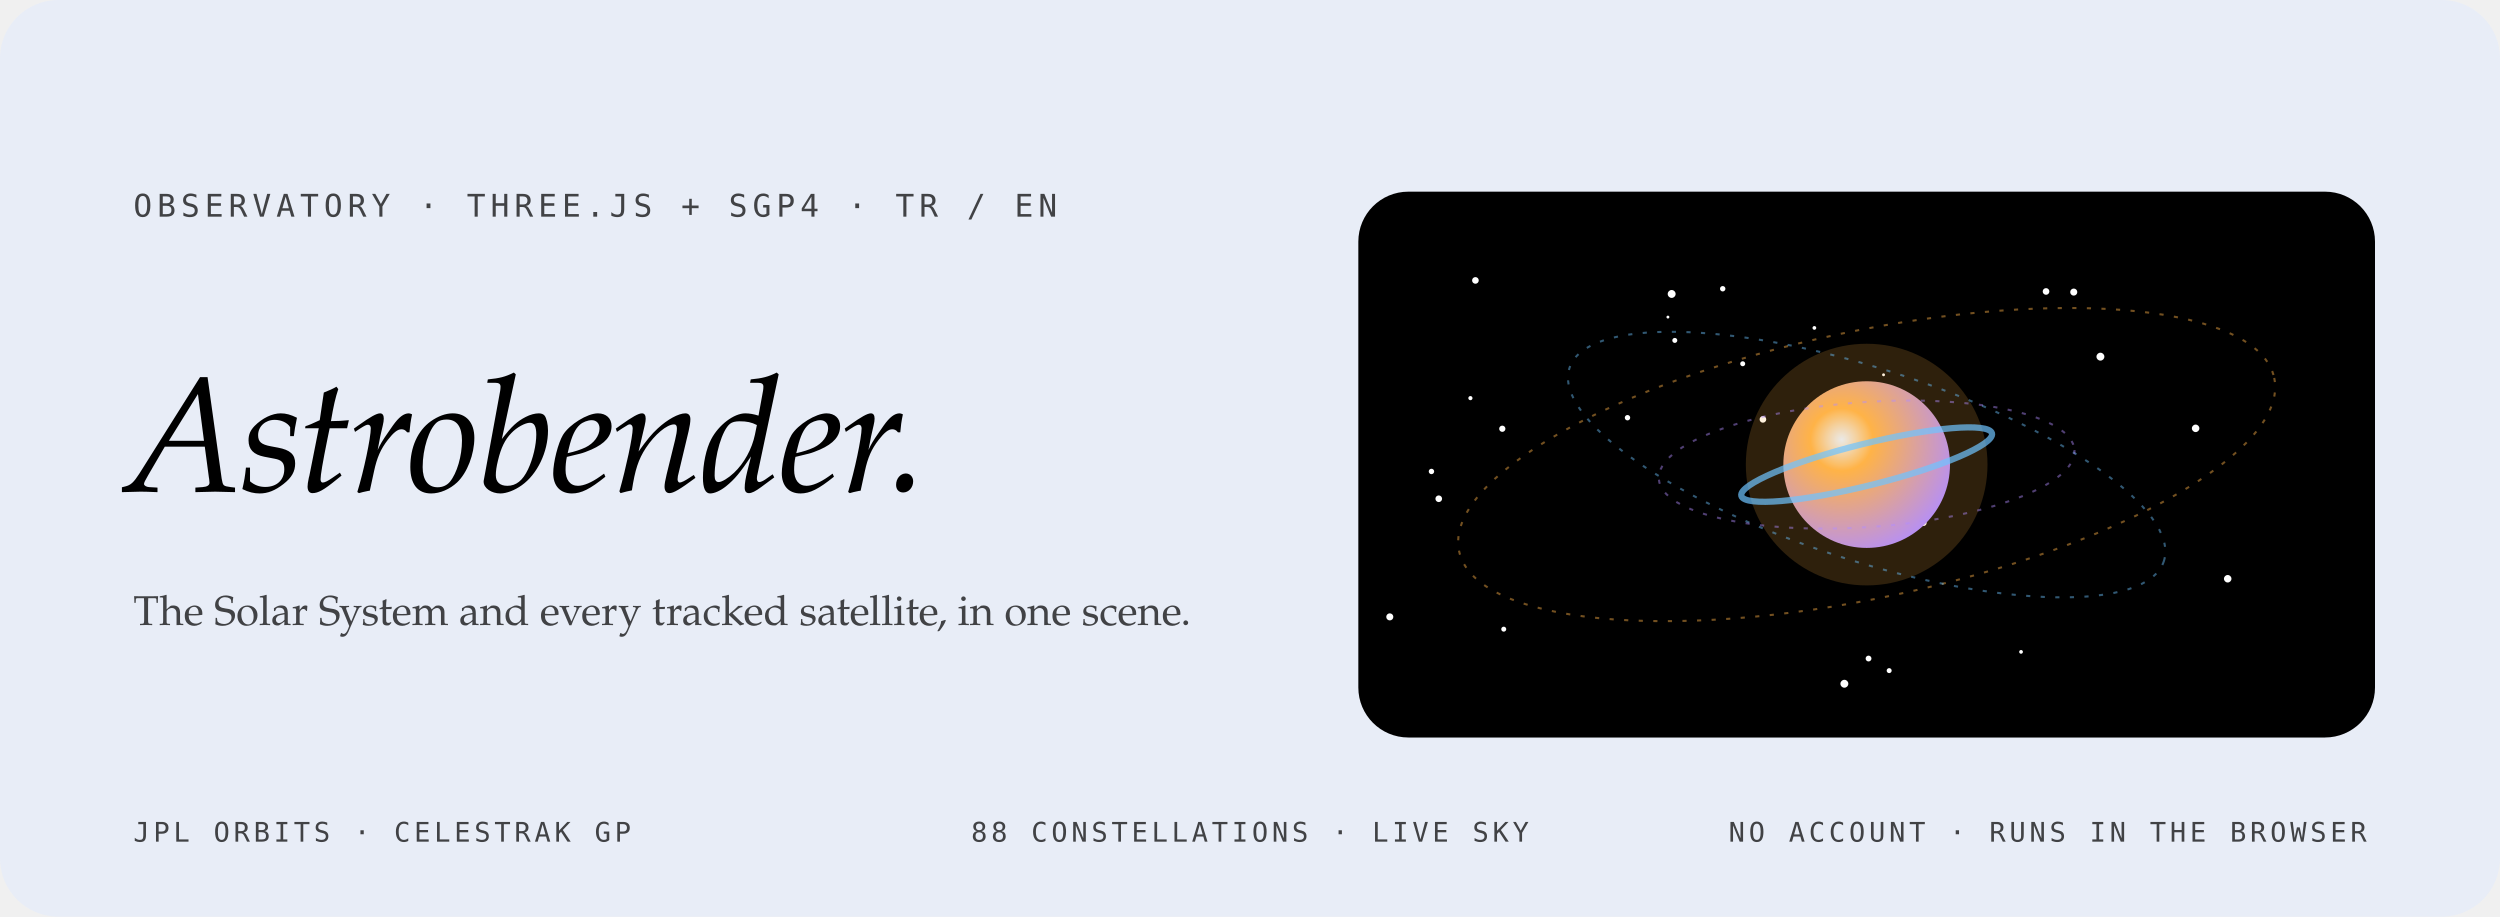
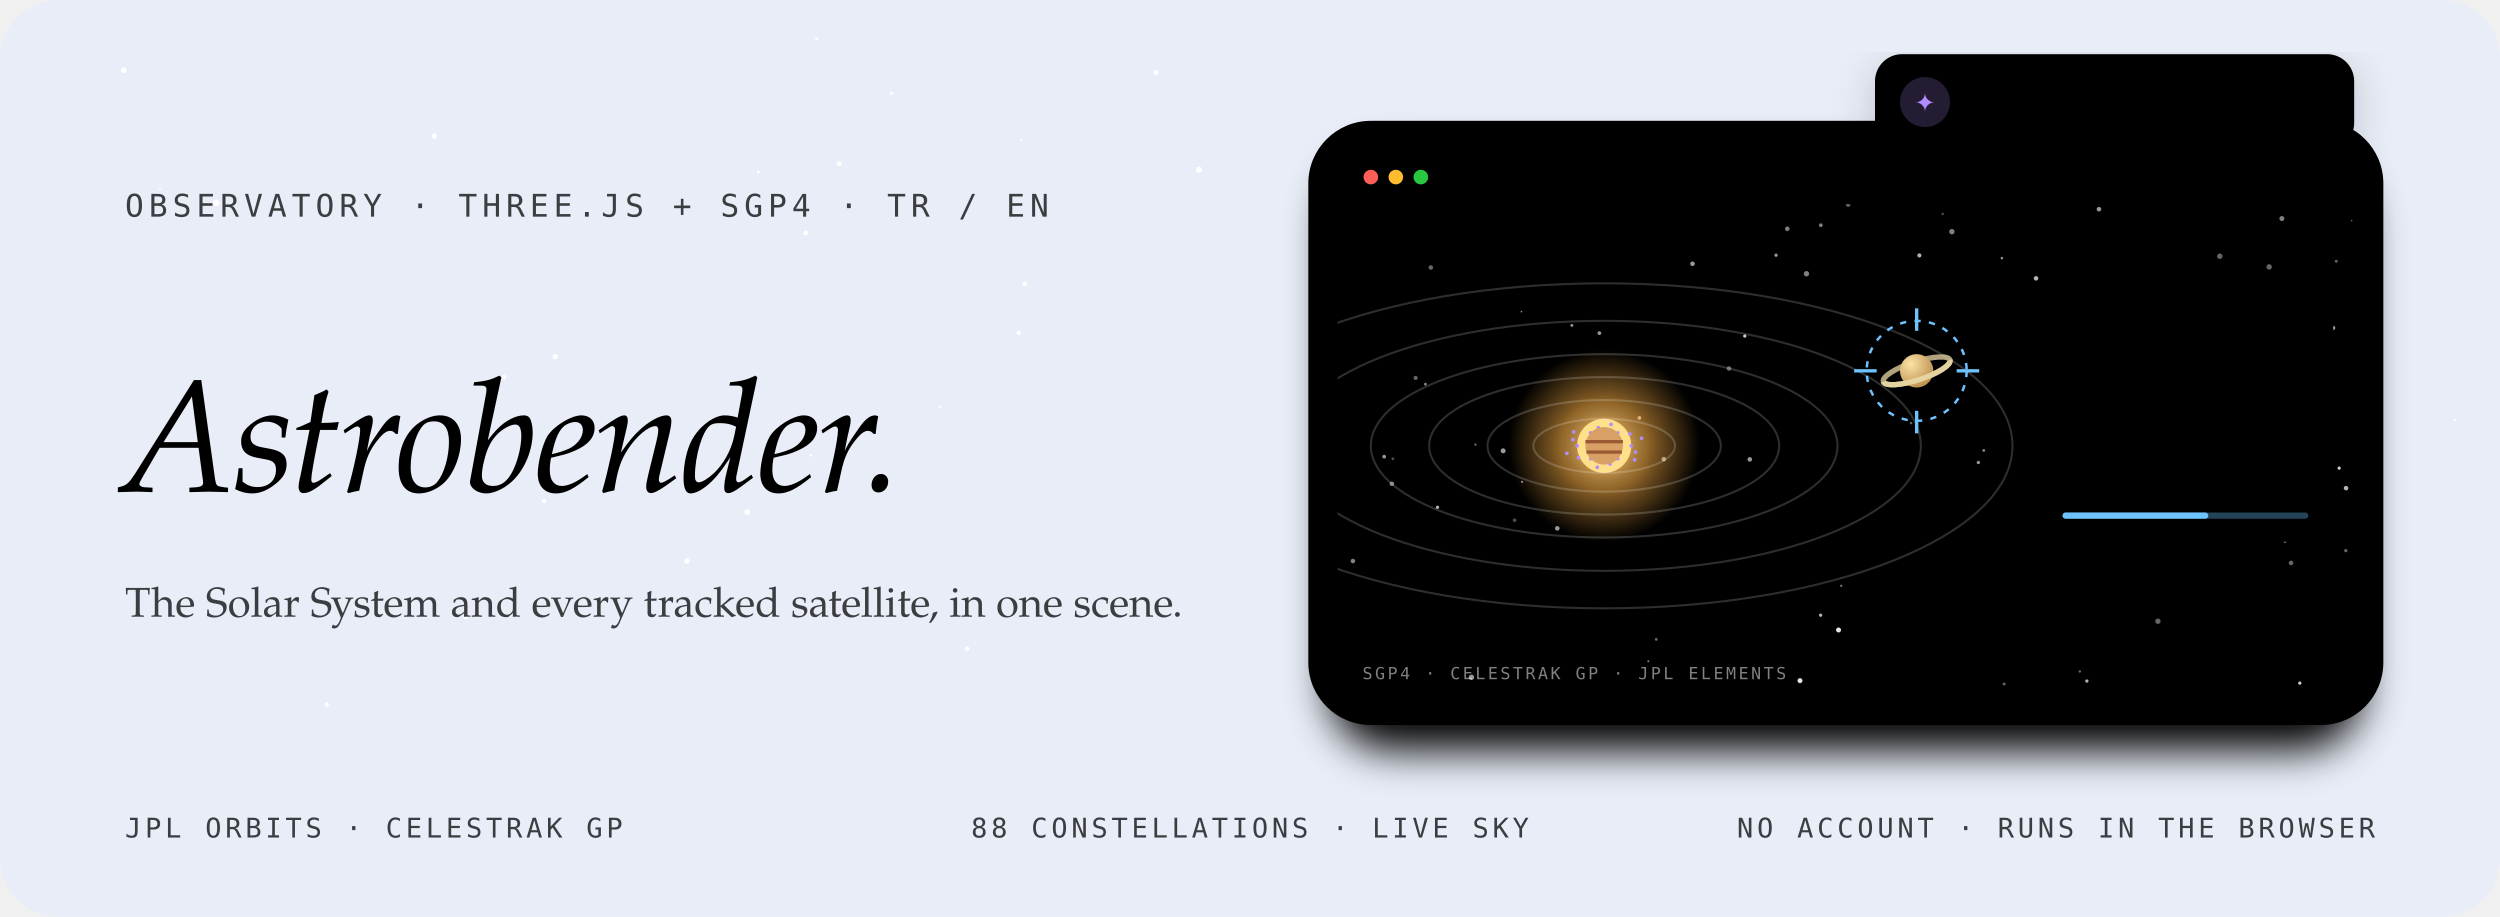
<svg xmlns="http://www.w3.org/2000/svg" viewBox="0 0 1200 440" width="1200" height="440" role="img" aria-label="Astrobender — an interactive 3D observatory for the Solar System and Earth orbit">
  <style>
.bg{animation:bg 12s linear infinite}
@keyframes bg{0%,8%{fill:#e8edf7}28%{fill:#3a3f8f}48%,80%{fill:#070b1d}90%,100%{fill:#e8edf7}}
.ink{animation:ink 12s linear infinite}
@keyframes ink{0%,8%{fill:#18203f}28%{fill:#f2f4ff}48%,80%{fill:#e7ebff}90%,100%{fill:#18203f}}
.rule{animation:rule 12s linear infinite}
@keyframes rule{0%,8%{stroke:#18203f33}28%{stroke:#f2f4ff33}48%,80%{stroke:#e7ebff33}90%,100%{stroke:#18203f33}}
- .panel{animation:panel 12s linear infinite}
- @keyframes panel{0%,8%{fill:#18203f12}28%{fill:#f2f4ff12}48%,80%{fill:#e7ebff12}90%,100%{fill:#18203f12}}
- .muted{opacity:.72}
+ .muted{opacity:.74}
.stars{animation:stars 12s linear infinite}
- @keyframes stars{0%,8%{opacity:0}28%{opacity:.25}48%,80%{opacity:.9}90%,100%{opacity:0}}
+ @keyframes stars{0%,8%{opacity:0}28%{opacity:.2}48%,80%{opacity:.85}90%,100%{opacity:0}}
@keyframes tw{0%,100%{opacity:1}50%{opacity:.25}}
- .lit{filter:drop-shadow(0 0 4px currentColor)}
- .pulse{animation:pulse 2.8s ease-in-out infinite;transform-box:fill-box;transform-origin:center}
- @keyframes pulse{0%,100%{transform:scale(1)}50%{transform:scale(1.18)}}
- @keyframes spin{0%{transform:scaleX(1)}50%{transform:scaleX(0)}100%{transform:scaleX(-1)}}
- @keyframes ping{0%{transform:scale(.6);opacity:1}100%{transform:scale(3.2);opacity:0}}
- @keyframes dash{to{stroke-dashoffset:-20}}
- @keyframes grow{0%{transform:scaleY(.08)}35%,80%{transform:scaleY(1)}100%{transform:scaleY(.08)}}
- @keyframes draw{0%{stroke-dashoffset:700}45%,80%{stroke-dashoffset:0}100%{stroke-dashoffset:-700}}
- @keyframes blink{50%{opacity:0}}
- @keyframes feed{0%{transform:translateY(150px);opacity:0}15%{opacity:1}85%{opacity:1}100%{transform:translateY(-30px);opacity:0}}
- @keyframes float{0%,100%{transform:translateY(0)}50%{transform:translateY(-10px)}}
- @keyframes slide{to{transform:translateX(100px)}}
- @keyframes eq{from{transform:scaleY(.15)}to{transform:scaleY(1)}}
- @keyframes drop{0%,6%{transform:scaleY(0);opacity:0}16%,88%{transform:scaleY(1);opacity:1}96%,100%{transform:scaleY(0);opacity:0}}
- @keyframes gauge{0%,10%{stroke-dashoffset:390}40%,85%{stroke-dashoffset:110}100%{stroke-dashoffset:390}}
- @keyframes lift{0%,100%{transform:translateY(0)}50%{transform:translateY(-6px)}}
- @keyframes sweep{0%{transform:skewX(-18deg) translateX(0)}60%,100%{transform:skewX(-18deg) translateX(788px)}}
- 
+ .bezel{animation:bezel 12s linear infinite}
+ @keyframes bezel{0%,8%{fill:#fffaf6}28%{fill:#5a2c45}48%,80%{fill:#20121b}90%,100%{fill:#fffaf6}}
+ .scr{animation:scr 12s linear infinite}
+ @keyframes scr{0%,8%{fill:#fff3ee}28%{fill:#3a1b2c}48%,80%{fill:#140a12}90%,100%{fill:#fff3ee}}
+ .rowbg{animation:rowbg 12s linear infinite}
+ @keyframes rowbg{0%,8%{fill:#2a142010}28%{fill:#fff0f512}48%,80%{fill:#ffffff0c}90%,100%{fill:#2a142010}}
+ .pill{animation:pill 12s linear infinite}
+ @keyframes pill{0%,8%{fill:#2a14200d}28%{fill:#fff0f51a}48%,80%{fill:#ffffff12}90%,100%{fill:#2a14200d}}
+ .toast{animation:toast 12s linear infinite}
+ @keyframes toast{0%,8%{fill:#ffffff}28%{fill:#4a2238}48%,80%{fill:#26121e}90%,100%{fill:#ffffff}}
+ .edge{animation:edge 12s linear infinite}
+ @keyframes edge{0%,8%{stroke:#2a142024}28%{stroke:#fff0f526}48%,80%{stroke:#ffffff1f}90%,100%{stroke:#2a142024}}
+ .shade{animation:shade 12s linear infinite}
+ @keyframes shade{0%,8%{fill-opacity:.10}28%{fill-opacity:.22}48%,80%{fill-opacity:.45}90%,100%{fill-opacity:.10}}
+ .lit{filter:drop-shadow(0 0 3px currentColor)}
+ .caret{animation:blink 1s steps(1) infinite}@keyframes blink{50%{opacity:0}}
+ .ping{animation:ping 1.6s ease-out infinite;transform-box:fill-box;transform-origin:center}@keyframes ping{0%{transform:scale(.5);opacity:.9}100%{transform:scale(2.6);opacity:0}}
+ .spin{animation:spin 8s linear infinite;transform-box:fill-box;transform-origin:center}@keyframes spin{to{transform:rotate(360deg)}}
+ .bob{animation:bob 4s ease-in-out infinite}@keyframes bob{0%,100%{transform:translateY(0)}50%{transform:translateY(-5px)}}
+ .space{animation:space 12s linear infinite}
+ @keyframes space{0%,8%{fill:#0d1233}28%{fill:#0b0f2c}48%,80%{fill:#05071a}90%,100%{fill:#0d1233}}
+ .glow{filter:drop-shadow(0 0 6px currentColor)}
+ .tw2{animation:tw 3s ease-in-out infinite}
+ .lock{animation:lock 12s cubic-bezier(.3,1.4,.5,1) infinite;transform-box:fill-box;transform-origin:center}
+ @keyframes lock{0%{opacity:0;transform:scale(2.2) rotate(45deg)}26.7%{opacity:0;transform:scale(2.2) rotate(45deg)}30.4%{opacity:1;transform:scale(1) rotate(0)}90%{opacity:1;transform:scale(1) rotate(0)}92.5%{opacity:0;transform:scale(1.2) rotate(0)}100%{opacity:0;transform:scale(2.2) rotate(45deg)}}
+ .q{animation:q 12s steps(6) infinite;transform-box:fill-box;transform-origin:left}
+ @keyframes q{0%{transform:scaleX(0)}5%{transform:scaleX(0)}15%{transform:scaleX(1)}95%{transform:scaleX(1)}98.3%{transform:scaleX(0)}100%{transform:scaleX(0)}}
+ .card{animation:card 12s cubic-bezier(.3,1.3,.5,1) infinite}
+ @keyframes card{0%{opacity:0;transform:translateY(10px)}31.7%{opacity:0;transform:translateY(10px)}34.6%{opacity:1;transform:none}90%{opacity:1;transform:none}92.9%{opacity:0;transform:translateY(10px)}100%{opacity:0;transform:translateY(10px)}}
+ .pass{animation:pass 12s cubic-bezier(.3,1.3,.5,1) infinite}
+ @keyframes pass{0%{opacity:0;transform:translateY(-14px)}61.7%{opacity:0;transform:translateY(-14px)}64.6%{opacity:1;transform:none}88.3%{opacity:1;transform:none}91.3%{opacity:0;transform:translateY(-14px)}100%{opacity:0;transform:translateY(-14px)}}
@media (prefers-reduced-motion:reduce){*{animation:none!important}}
</style>
  <rect class="bg" width="1200" height="440" rx="28" fill="#e8edf7" />
-   <g font-family="ui-monospace,SFMono-Regular,Menlo,Consolas,monospace" font-size="15" letter-spacing="2.4">
-     <text class="ink muted" x="64" y="104">OBSERVATORY · THREE.JS + SGP4 · TR / EN</text>
-   </g>
-   <text class="ink" x="60" y="236" font-family="'Iowan Old Style','Palatino Linotype',Palatino,Georgia,serif" font-style="italic" font-size="78" letter-spacing="-1">Astrobender.</text>
-   <text class="ink muted" x="64" y="300" font-family="'Iowan Old Style','Palatino Linotype',Palatino,Georgia,serif" font-size="20">The Solar System and every tracked satellite, in one scene.</text>
-   <line class="rule" x1="64" y1="372" x2="1136" y2="372" />
+   <g class="stars">
+     <circle cx="861.5" cy="138.4" r="1.1" fill="#fff" style="animation:tw 3.8s ease-in-out 1.8s infinite" />
+     <circle cx="208.4" cy="65.3" r="1.3" fill="#fff" style="animation:tw 3.7s ease-in-out 0.8s infinite" />
+     <circle cx="402.8" cy="78.5" r="1.2" fill="#fff" style="animation:tw 3.4s ease-in-out 1s infinite" />
+     <circle cx="76.8" cy="90.8" r="0.5" fill="#fff" style="animation:tw 2.5s ease-in-out 1.9s infinite" />
+     <circle cx="983.5" cy="138.6" r="1.2" fill="#fff" style="animation:tw 3.9s ease-in-out 1.3s infinite" />
+     <circle cx="489" cy="159.8" r="1.1" fill="#fff" style="animation:tw 3.1s ease-in-out 0s infinite" />
+     <circle cx="223.6" cy="295.9" r="1.3" fill="#fff" style="animation:tw 2s ease-in-out 1.7s infinite" />
+     <circle cx="59.4" cy="33.7" r="1.4" fill="#fff" style="animation:tw 3.8s ease-in-out 1.4s infinite" />
+     <circle cx="386.8" cy="111.8" r="1.2" fill="#fff" style="animation:tw 2s ease-in-out 0.6s infinite" />
+     <circle cx="1040.1" cy="54.8" r="1.2" fill="#fff" style="animation:tw 3.6s ease-in-out 0.8s infinite" />
+     <circle cx="642.4" cy="278.6" r="1.4" fill="#fff" style="animation:tw 1.9s ease-in-out 0.9s infinite" />
+     <circle cx="427.9" cy="44.7" r="0.8" fill="#fff" style="animation:tw 2.1s ease-in-out 0.2s infinite" />
+     <circle cx="1018.9" cy="219.6" r="0.9" fill="#fff" style="animation:tw 2.8s ease-in-out 1.5s infinite" />
+     <circle cx="1110.2" cy="104.5" r="0.5" fill="#fff" style="animation:tw 3.1s ease-in-out 1.8s infinite" />
+     <circle cx="1178.2" cy="201.7" r="0.6" fill="#fff" style="animation:tw 3.1s ease-in-out 1.7s infinite" />
+     <circle cx="1124.9" cy="38.1" r="0.7" fill="#fff" style="animation:tw 3.7s ease-in-out 2s infinite" />
+     <circle cx="816.3" cy="187.8" r="1.2" fill="#fff" style="animation:tw 3.5s ease-in-out 0.3s infinite" />
+     <circle cx="156.8" cy="338.2" r="1.1" fill="#fff" style="animation:tw 2.3s ease-in-out 0.9s infinite" />
+     <circle cx="491.9" cy="136.2" r="1.1" fill="#fff" style="animation:tw 3.6s ease-in-out 0.6s infinite" />
+     <circle cx="378.1" cy="235.9" r="0.7" fill="#fff" style="animation:tw 2.7s ease-in-out 1.9s infinite" />
+     <circle cx="364" cy="82.5" r="0.7" fill="#fff" style="animation:tw 2.6s ease-in-out 1.2s infinite" />
+     <circle cx="794.2" cy="88.4" r="0.9" fill="#fff" style="animation:tw 3.1s ease-in-out 0.7s infinite" />
+     <circle cx="329.8" cy="269.3" r="1.3" fill="#fff" style="animation:tw 1.8s ease-in-out 1.2s infinite" />
+     <circle cx="266.5" cy="171.2" r="1.3" fill="#fff" style="animation:tw 2.6s ease-in-out 0.9s infinite" />
+     <circle cx="1064.7" cy="211.3" r="1.5" fill="#fff" style="animation:tw 2.9s ease-in-out 1.3s infinite" />
+     <circle cx="490.1" cy="67.1" r="0.5" fill="#fff" style="animation:tw 3.9s ease-in-out 0.4s infinite" />
+     <circle cx="261.2" cy="240.5" r="1" fill="#fff" style="animation:tw 2.5s ease-in-out 1.6s infinite" />
+     <circle cx="575.5" cy="81.5" r="1.5" fill="#fff" style="animation:tw 3.1s ease-in-out 1.1s infinite" />
+     <circle cx="998.1" cy="237.5" r="1.2" fill="#fff" style="animation:tw 2.3s ease-in-out 1s infinite" />
+     <circle cx="451" cy="195.4" r="0.6" fill="#fff" style="animation:tw 2.6s ease-in-out 1s infinite" />
+     <circle cx="554.8" cy="34.8" r="1.2" fill="#fff" style="animation:tw 2.9s ease-in-out 0.1s infinite" />
+     <circle cx="241.9" cy="181" r="1.1" fill="#fff" style="animation:tw 4s ease-in-out 1.8s infinite" />
+     <circle cx="741" cy="316.5" r="1" fill="#fff" style="animation:tw 3.9s ease-in-out 0.5s infinite" />
+     <circle cx="103.8" cy="97.4" r="1.6" fill="#fff" style="animation:tw 2.5s ease-in-out 0.3s infinite" />
+     <circle cx="670.1" cy="333.7" r="1.6" fill="#fff" style="animation:tw 3.6s ease-in-out 0.2s infinite" />
+     <circle cx="464.2" cy="311.4" r="1.1" fill="#fff" style="animation:tw 3.4s ease-in-out 0.5s infinite" />
+     <circle cx="389.3" cy="218.6" r="0.6" fill="#fff" style="animation:tw 2.5s ease-in-out 0.1s infinite" />
+     <circle cx="392" cy="18.7" r="0.7" fill="#fff" style="animation:tw 3.3s ease-in-out 1.7s infinite" />
+     <circle cx="849.3" cy="306.9" r="0.7" fill="#fff" style="animation:tw 1.6s ease-in-out 0.3s infinite" />
+     <circle cx="358.7" cy="245.8" r="1.4" fill="#fff" style="animation:tw 3.1s ease-in-out 0.5s infinite" />
+   </g>
+   <text class="ink muted" x="60" y="104" font-family="ui-monospace,SFMono-Regular,Menlo,Consolas,monospace" font-size="15" letter-spacing="2.4">OBSERVATORY · THREE.JS + SGP4 · TR / EN</text>
+   <text class="ink" x="58" y="236" font-family="'Iowan Old Style','Palatino Linotype',Palatino,Georgia,serif" font-style="italic" font-size="76" letter-spacing="-1">Astrobender.</text>
+   <text class="ink muted" x="60" y="296" font-family="'Iowan Old Style','Palatino Linotype',Palatino,Georgia,serif" font-size="20">The Solar System and every tracked satellite, in one scene.</text>
+   <line class="rule" x1="60" y1="370" x2="1140" y2="370" />
  <g font-family="ui-monospace,SFMono-Regular,Menlo,Consolas,monospace" font-size="13" letter-spacing="1.8">
-     <text class="ink muted" x="64" y="404">JPL ORBITS · CELESTRAK GP</text>
-     <text class="ink muted" x="600" y="404" text-anchor="middle">88 CONSTELLATIONS · LIVE SKY</text>
-     <text class="ink muted" x="1136" y="404" text-anchor="end">NO ACCOUNT · RUNS IN THE BROWSER</text>
-   </g>
-   <rect class="panel rule" x="652" y="92" width="488" height="262" rx="24" />
-   <g class="stars">
-     <circle cx="1008.2" cy="171.2" r="1.9" fill="#fff" style="animation:tw 2s ease-in-out 1.8s infinite" />
-     <circle cx="906.8" cy="321.9" r="1.2" fill="#fff" style="animation:tw 4s ease-in-out 0.1s infinite" />
-     <circle cx="687.1" cy="226.3" r="1.3" fill="#fff" style="animation:tw 2.8s ease-in-out 1.7s infinite" />
-     <circle cx="800.6" cy="152.2" r="0.7" fill="#fff" style="animation:tw 1.8s ease-in-out 0.7s infinite" />
-     <circle cx="995.4" cy="140.2" r="1.7" fill="#fff" style="animation:tw 2.8s ease-in-out 0.1s infinite" />
-     <circle cx="904.1" cy="179.9" r="0.7" fill="#fff" style="animation:tw 4s ease-in-out 0.2s infinite" />
-     <circle cx="803.9" cy="163.4" r="1.2" fill="#fff" style="animation:tw 1.7s ease-in-out 1.1s infinite" />
-     <circle cx="836.5" cy="174.6" r="1.2" fill="#fff" style="animation:tw 2.8s ease-in-out 1.3s infinite" />
-     <circle cx="846.2" cy="201.3" r="1.6" fill="#fff" style="animation:tw 2.8s ease-in-out 2s infinite" />
-     <circle cx="970.1" cy="312.9" r="0.9" fill="#fff" style="animation:tw 2.8s ease-in-out 1.1s infinite" />
-     <circle cx="982.1" cy="139.9" r="1.6" fill="#fff" style="animation:tw 3.2s ease-in-out 1.7s infinite" />
-     <circle cx="826.9" cy="138.6" r="1.3" fill="#fff" style="animation:tw 3.1s ease-in-out 0.6s infinite" />
-     <circle cx="705.8" cy="191.1" r="1" fill="#fff" style="animation:tw 2.3s ease-in-out 0.3s infinite" />
-     <circle cx="896.9" cy="316.1" r="1.4" fill="#fff" style="animation:tw 3.8s ease-in-out 0.1s infinite" />
-     <circle cx="1053.9" cy="205.6" r="1.8" fill="#fff" style="animation:tw 1.9s ease-in-out 1.9s infinite" />
-     <circle cx="721.1" cy="205.8" r="1.5" fill="#fff" style="animation:tw 3.8s ease-in-out 1.4s infinite" />
-     <circle cx="802.4" cy="141.1" r="1.9" fill="#fff" style="animation:tw 1.7s ease-in-out 0s infinite" />
-     <circle cx="781.2" cy="200.5" r="1.3" fill="#fff" style="animation:tw 3.6s ease-in-out 1.2s infinite" />
-     <circle cx="708.2" cy="134.6" r="1.6" fill="#fff" style="animation:tw 2.1s ease-in-out 0s infinite" />
-     <circle cx="667.1" cy="296.1" r="1.7" fill="#fff" style="animation:tw 3.9s ease-in-out 0.5s infinite" />
-     <circle cx="690.6" cy="239.4" r="1.6" fill="#fff" style="animation:tw 2.4s ease-in-out 1.1s infinite" />
-     <circle cx="870.9" cy="157.4" r="0.9" fill="#fff" style="animation:tw 3.3s ease-in-out 0.5s infinite" />
-     <circle cx="923.3" cy="251" r="1.5" fill="#fff" style="animation:tw 3.7s ease-in-out 0.7s infinite" />
-     <circle cx="721.8" cy="302" r="1.2" fill="#fff" style="animation:tw 3.9s ease-in-out 1.9s infinite" />
-     <circle cx="885.3" cy="328.2" r="1.9" fill="#fff" style="animation:tw 2.9s ease-in-out 0.8s infinite" />
-     <circle cx="1069.3" cy="277.8" r="1.8" fill="#fff" style="animation:tw 2s ease-in-out 0.4s infinite" />
+     <text class="ink muted" x="60" y="402">JPL ORBITS · CELESTRAK GP</text>
+     <text class="ink muted" x="600" y="402" text-anchor="middle">88 CONSTELLATIONS · LIVE SKY</text>
+     <text class="ink muted" x="1140" y="402" text-anchor="end">NO ACCOUNT · RUNS IN THE BROWSER</text>
  </g>
  <defs>
-     <radialGradient id="pl" cx=".35" cy=".35" r=".75">
-       <stop offset="0" stop-color="#fff" stop-opacity=".9" />
-       <stop offset=".25" stop-color="#ffb347" />
-       <stop offset="1" stop-color="#b28dff" />
+     <filter id="soft" x="-10%" y="-10%" width="120%" height="140%">
+       <feGaussianBlur stdDeviation="10" />
+     </filter>
+     <clipPath id="win">
+       <rect x="642" y="98" width="488" height="236" rx="0" />
+     </clipPath>
+     <radialGradient id="sunG">
+       <stop offset="0" stop-color="#fff6d6" />
+       <stop offset=".45" stop-color="#ffb347" />
+       <stop offset="1" stop-color="#ffb347" stop-opacity="0" />
    </radialGradient>
  </defs>
-   <circle cx="896" cy="223" r="58" fill="#ffb347" fill-opacity=".18" class="pulse" />
-   <circle cx="896" cy="223" r="40" fill="url(#pl)" />
-   <ellipse cx="896" cy="223" rx="62" ry="10" fill="none" stroke="#6ec3ff" stroke-width="3" stroke-opacity=".7" transform="rotate(-14 896 223)" />
-   <g transform="rotate(-12 896 223)">
-     <ellipse cx="896" cy="223" rx="200" ry="64" fill="none" stroke="#ffb347" stroke-opacity=".45" stroke-dasharray="2 5" />
-     <circle r="6" fill="#ffb347" class="lit" style="color:#ffb347">
-       <animateMotion dur="9s" repeatCount="indefinite" path="M 1096 223 A 200 64 0 1 1 696 223 A 200 64 0 1 1 1096 223" />
-     </circle>
-   </g>
-   <g transform="rotate(18 896 223)">
-     <ellipse cx="896" cy="223" rx="150" ry="46" fill="none" stroke="#6ec3ff" stroke-opacity=".45" stroke-dasharray="2 5" />
-     <circle r="5" fill="#6ec3ff" class="lit" style="color:#6ec3ff">
-       <animateMotion dur="6s" repeatCount="indefinite" path="M 1046 223 A 150 46 0 1 1 746 223 A 150 46 0 1 1 1046 223" />
-     </circle>
-   </g>
-   <g transform="rotate(-4 896 223)">
-     <ellipse cx="896" cy="223" rx="100" ry="30" fill="none" stroke="#b28dff" stroke-opacity=".45" stroke-dasharray="2 5" />
-     <circle r="4" fill="#b28dff" class="lit" style="color:#b28dff">
-       <animateMotion dur="4.5s" repeatCount="indefinite" path="M 996 223 A 100 30 0 1 1 796 223 A 100 30 0 1 1 996 223" />
-     </circle>
+   <rect x="638" y="76" width="496" height="284" rx="30" fill="#000" class="shade" filter="url(#soft)" />
+   <rect class="bezel" x="628" y="58" width="516" height="290" rx="30" />
+   <rect class="edge" x="628" y="58" width="516" height="290" rx="30" fill="none" />
+   <rect class="scr" x="642" y="72" width="488" height="262" rx="20" />
+   <rect class="space" x="642" y="98" width="488" height="236" />
+   <rect class="space" x="642" y="314" width="488" height="20" rx="20" />
+   <g clip-path="url(#win)">
+     <circle cx="1005" cy="164.6" r="1.3" fill="#fff" fill-opacity="0.4" style="animation:tw 4.8s ease-in-out 1s infinite" />
+     <circle cx="1088.7" cy="214.6" r="1.3" fill="#fff" fill-opacity="0.3" />
+     <circle cx="664.4" cy="219.2" r="0.9" fill="#fff" fill-opacity="0.6" />
+     <circle cx="1051.3" cy="167" r="0.6" fill="#fff" fill-opacity="0.4" />
+     <circle cx="679.5" cy="181.4" r="1" fill="#fff" fill-opacity="0.4" style="animation:tw 4.5s ease-in-out 1s infinite" />
+     <circle cx="668.6" cy="220.2" r="0.7" fill="#fff" fill-opacity="0.3" />
+     <circle cx="1121.4" cy="125.4" r="0.7" fill="#fff" fill-opacity="0.4" />
+     <circle cx="874" cy="108.1" r="0.9" fill="#fff" fill-opacity="0.5" />
+     <circle cx="786.9" cy="200.6" r="0.9" fill="#fff" fill-opacity="0.7" style="animation:tw 3.2s ease-in-out 0.8s infinite" />
+     <circle cx="1007.7" cy="218.3" r="1.3" fill="#fff" fill-opacity="0.7" />
+     <circle cx="1070.4" cy="150.9" r="0.9" fill="#fff" fill-opacity="0.6" />
+     <circle cx="977.3" cy="133.6" r="1.1" fill="#fff" fill-opacity="0.7" />
+     <circle cx="1048.6" cy="180.5" r="0.5" fill="#fff" fill-opacity="0.6" style="animation:tw 3.9s ease-in-out 0.6s infinite" />
+     <circle cx="684.2" cy="184.4" r="0.7" fill="#fff" fill-opacity="0.5" />
+     <circle cx="721.5" cy="216.4" r="1.2" fill="#fff" fill-opacity="0.6" />
+     <circle cx="1095.3" cy="104.9" r="1.2" fill="#fff" fill-opacity="0.5" />
+     <circle cx="1089.2" cy="128.1" r="1.3" fill="#fff" fill-opacity="0.4" style="animation:tw 3.3s ease-in-out 1.4s infinite" />
+     <circle cx="1096.8" cy="260" r="0.7" fill="#fff" fill-opacity="0.4" />
+     <circle cx="1128.8" cy="105.9" r="0.4" fill="#fff" fill-opacity="0.4" />
+     <circle cx="839.9" cy="220.5" r="1.1" fill="#fff" fill-opacity="0.6" />
+     <circle cx="686.8" cy="128.4" r="1.1" fill="#fff" fill-opacity="0.4" style="animation:tw 2s ease-in-out 0s infinite" />
+     <circle cx="1035.8" cy="298.2" r="1.3" fill="#fff" fill-opacity="0.4" />
+     <circle cx="668.1" cy="232.2" r="1.1" fill="#fff" fill-opacity="0.5" />
+     <circle cx="917.3" cy="203.1" r="0.6" fill="#fff" fill-opacity="0.4" />
+     <circle cx="980.7" cy="157.3" r="0.9" fill="#fff" fill-opacity="0.6" style="animation:tw 4.1s ease-in-out 1.7s infinite" />
+     <circle cx="812.4" cy="126.6" r="1.1" fill="#fff" fill-opacity="0.6" />
+     <circle cx="1103.9" cy="327.9" r="0.8" fill="#fff" fill-opacity="0.8" />
+     <circle cx="1122.8" cy="224.7" r="0.8" fill="#fff" fill-opacity="0.8" />
+     <circle cx="998.3" cy="322.3" r="0.6" fill="#fff" fill-opacity="0.4" style="animation:tw 5s ease-in-out 1.4s infinite" />
+     <circle cx="1092.4" cy="220.2" r="1" fill="#fff" fill-opacity="0.4" />
+     <circle cx="936.9" cy="111.2" r="1.3" fill="#fff" fill-opacity="0.5" />
+     <circle cx="690" cy="243.5" r="0.8" fill="#fff" fill-opacity="0.7" />
+     <circle cx="949.6" cy="222" r="0.8" fill="#fff" fill-opacity="0.6" style="animation:tw 4.3s ease-in-out 0.3s infinite" />
+     <circle cx="887.1" cy="98.2" r="1.1" fill="#fff" fill-opacity="0.4" />
+     <circle cx="857.9" cy="109.8" r="1.1" fill="#fff" fill-opacity="0.5" />
+     <circle cx="1126.1" cy="234.3" r="1.1" fill="#fff" fill-opacity="0.7" />
+     <circle cx="983.6" cy="193.3" r="1.1" fill="#fff" fill-opacity="0.6" style="animation:tw 4.2s ease-in-out 0.8s infinite" />
+     <circle cx="921.3" cy="122.6" r="1" fill="#fff" fill-opacity="0.7" />
+     <circle cx="873.9" cy="295.3" r="0.8" fill="#fff" fill-opacity="0.7" />
+     <circle cx="1001.7" cy="326.9" r="0.8" fill="#fff" fill-opacity="0.7" />
+     <circle cx="829.9" cy="176.9" r="1.1" fill="#fff" fill-opacity="0.4" style="animation:tw 3.7s ease-in-out 1.1s infinite" />
+     <circle cx="883.8" cy="281.2" r="0.6" fill="#fff" fill-opacity="0.4" />
+     <circle cx="867.1" cy="131.4" r="1.3" fill="#fff" fill-opacity="0.5" />
+     <circle cx="706.3" cy="325.1" r="1.3" fill="#fff" fill-opacity="0.6" />
+     <circle cx="993.6" cy="158.6" r="0.6" fill="#fff" fill-opacity="0.4" style="animation:tw 2.9s ease-in-out 1.3s infinite" />
+     <circle cx="727" cy="249.7" r="0.9" fill="#fff" fill-opacity="0.3" />
+     <circle cx="864" cy="326.7" r="1.2" fill="#fff" fill-opacity="0.9" />
+     <circle cx="730.3" cy="149.6" r="0.4" fill="#fff" fill-opacity="0.6" />
+     <circle cx="708.2" cy="213.4" r="0.5" fill="#fff" fill-opacity="0.5" style="animation:tw 3.8s ease-in-out 1.2s infinite" />
+     <circle cx="1099.7" cy="270.2" r="1.1" fill="#fff" fill-opacity="0.4" />
+     <circle cx="1007.5" cy="100.4" r="1.1" fill="#fff" fill-opacity="0.6" />
+     <circle cx="649.4" cy="269.3" r="1.1" fill="#fff" fill-opacity="0.5" />
+     <circle cx="730.6" cy="231.3" r="0.5" fill="#fff" fill-opacity="0.6" style="animation:tw 4.6s ease-in-out 1.6s infinite" />
+     <circle cx="1119.9" cy="157.4" r="1" fill="#fff" fill-opacity="0.7" />
+     <circle cx="996.7" cy="154.1" r="0.7" fill="#fff" fill-opacity="0.5" />
+     <circle cx="1065.5" cy="123" r="1.3" fill="#fff" fill-opacity="0.4" />
+     <circle cx="795" cy="306.9" r="0.7" fill="#fff" fill-opacity="0.4" style="animation:tw 4.9s ease-in-out 0.5s infinite" />
+     <circle cx="837.5" cy="161.3" r="0.8" fill="#fff" fill-opacity="0.8" />
+     <circle cx="962" cy="328.3" r="0.7" fill="#fff" fill-opacity="0.4" />
+     <circle cx="767.7" cy="159.9" r="0.9" fill="#fff" fill-opacity="0.6" />
+     <circle cx="960.9" cy="123.9" r="0.6" fill="#fff" fill-opacity="0.6" style="animation:tw 2s ease-in-out 0.6s infinite" />
+     <circle cx="932.5" cy="102.7" r="0.6" fill="#fff" fill-opacity="0.3" />
+     <circle cx="882.5" cy="302.4" r="1.2" fill="#fff" fill-opacity="0.9" />
+     <circle cx="747.5" cy="253.6" r="1.1" fill="#fff" fill-opacity="0.6" />
+     <circle cx="754.5" cy="156.2" r="0.7" fill="#fff" fill-opacity="0.6" style="animation:tw 3.1s ease-in-out 1.8s infinite" />
+     <circle cx="798.6" cy="220.4" r="1.1" fill="#fff" fill-opacity="0.6" />
+     <circle cx="852.5" cy="122.5" r="0.8" fill="#fff" fill-opacity="0.6" />
+     <circle cx="791.2" cy="317.4" r="0.5" fill="#fff" fill-opacity="0.5" />
+     <circle cx="952.2" cy="216.2" r="0.7" fill="#fff" fill-opacity="0.5" style="animation:tw 4.9s ease-in-out 1.4s infinite" />
+     <circle cx="1126" cy="264.3" r="0.8" fill="#fff" fill-opacity="0.4" />
+     <circle cx="770" cy="214" r="46" fill="url(#sunG)" opacity=".55" />
+     <circle cx="770" cy="214" r="13" fill="#ffe08a" class="glow" style="color:#ffb347" />
+     <g transform="translate(770 214)">
+       <ellipse cx="0" cy="0" rx="34" ry="13" fill="none" stroke="#ffffff" stroke-opacity="0.18" />
+       <g>
+         <circle r="2.4" fill="#c9b8a6" />
+         <animateMotion dur="4s" begin="-1s" repeatCount="indefinite" path="M 34 0 A 34 13 0 1 1 -34 0 A 34 13 0 1 1 34 0" />
+       </g>
+     </g>
+     <g transform="translate(770 214)">
+       <ellipse cx="0" cy="0" rx="56" ry="22" fill="none" stroke="#ffffff" stroke-opacity="0.18" />
+       <g>
+         <circle r="3.6" fill="#f2c78f" />
+         <animateMotion dur="7s" begin="-3s" repeatCount="indefinite" path="M 56 0 A 56 22 0 1 1 -56 0 A 56 22 0 1 1 56 0" />
+       </g>
+     </g>
+     <g transform="translate(770 214)">
+       <ellipse cx="0" cy="0" rx="84" ry="33" fill="none" stroke="#ffffff" stroke-opacity="0.18" />
+       <g>
+         <circle r="6" fill="#3d7bd9" />
+         <circle r="6" fill="none" stroke="#9fd0ff" stroke-opacity=".5" />
+         <g class="spin" style="animation-duration:6s">
+           <circle cx="13.0" cy="0.0" r=".9" fill="#b28dff" />
+           <circle cx="15.0" cy="3.0" r=".9" fill="#b28dff" />
+           <circle cx="14.6" cy="6.7" r=".9" fill="#b28dff" />
+           <circle cx="6.5" cy="6.2" r=".9" fill="#b28dff" />
+           <circle cx="2.8" cy="8.7" r=".9" fill="#b28dff" />
+           <circle cx="-3.3" cy="10.3" r=".9" fill="#b28dff" />
+           <circle cx="-6.5" cy="6.2" r=".9" fill="#b28dff" />
+           <circle cx="-12.3" cy="5.7" r=".9" fill="#b28dff" />
+           <circle cx="-17.9" cy="3.6" r=".9" fill="#b28dff" />
+           <circle cx="-13.0" cy="0.0" r=".9" fill="#b28dff" />
+           <circle cx="-15.0" cy="-3.0" r=".9" fill="#b28dff" />
+           <circle cx="-14.6" cy="-6.7" r=".9" fill="#b28dff" />
+           <circle cx="-6.5" cy="-6.2" r=".9" fill="#b28dff" />
+           <circle cx="-2.8" cy="-8.7" r=".9" fill="#b28dff" />
+           <circle cx="3.3" cy="-10.3" r=".9" fill="#b28dff" />
+           <circle cx="6.5" cy="-6.2" r=".9" fill="#b28dff" />
+           <circle cx="12.3" cy="-5.7" r=".9" fill="#b28dff" />
+           <circle cx="17.9" cy="-3.6" r=".9" fill="#b28dff" />
+         </g>
+         <animateMotion dur="11s" begin="-2s" repeatCount="indefinite" path="M 84 0 A 84 33 0 1 1 -84 0 A 84 33 0 1 1 84 0" />
+       </g>
+     </g>
+     <g transform="translate(770 214)">
+       <ellipse cx="0" cy="0" rx="112" ry="44" fill="none" stroke="#ffffff" stroke-opacity="0.18" />
+       <g>
+         <circle r="3.4" fill="#e06a4a" />
+         <animateMotion dur="16s" begin="-6s" repeatCount="indefinite" path="M 112 0 A 112 44 0 1 1 -112 0 A 112 44 0 1 1 112 0" />
+       </g>
+     </g>
+     <g transform="translate(770 214)">
+       <ellipse cx="0" cy="0" rx="196" ry="78" fill="none" stroke="#ffffff" stroke-opacity="0.18" />
+       <g>
+         <circle r="9" fill="#d9a066" />
+         <path d="M -9 -2 h 18 M -8.5 3 h 17" stroke="#9a5a33" stroke-width="1.6" />
+         <animateMotion dur="60s" begin="-40s" repeatCount="indefinite" path="M 196 0 A 196 78 0 1 1 -196 0 A 196 78 0 1 1 196 0" />
+       </g>
+     </g>
+     <ellipse cx="770" cy="214" rx="152" ry="60" fill="none" stroke="#fff" stroke-opacity=".18" />
+     <defs>
+       <radialGradient id="satG" cx=".32" cy=".3" r=".8">
+         <stop offset="0" stop-color="#fbe3a6" />
+         <stop offset="1" stop-color="#b98a4a" />
+       </radialGradient>
+     </defs>
+     <ellipse cx="920" cy="178" rx="16.8" ry="4.4" fill="none" stroke="#e9d8a6" stroke-opacity=".75" stroke-width="2.56" transform="rotate(-18 920 178)" />
+     <circle cx="920" cy="178" r="8" fill="url(#satG)" />
+     <path d="M 903.2 178 A 16.8 4.4 0 0 0 936.8 178" fill="none" stroke="#e9d8a6" stroke-opacity=".9" stroke-width="2.56" transform="rotate(-18 920 178)" />
+   </g>
+   <g class="lock">
+     <circle cx="920" cy="178" r="24" fill="none" stroke="#6ec3ff" stroke-width="1.2" stroke-dasharray="3 4" />
+     <path d="M 890 178 h 10.8 M 950 178 h -10.8 M 920 148 v 10.8 M 920 208 v -10.8" stroke="#6ec3ff" stroke-width="1.6" />
+   </g>
+   <circle cx="658" cy="85" r="3.5" fill="#ff5f57" />
+   <circle cx="670" cy="85" r="3.5" fill="#febc2e" />
+   <circle cx="682" cy="85" r="3.5" fill="#28c840" />
+   <rect class="pill" x="692" y="77" width="200" height="17" rx="8.5" />
+   <text class="ink" x="702" y="89" font-family="ui-monospace,SFMono-Regular,Menlo,Consolas,monospace" font-size="10" opacity=".55">⌕</text>
+   <clipPath id="cq">
+     <rect class="q" x="715" y="78.5" width="43.1" height="16.5" />
+   </clipPath>
+   <text class="ink" clip-path="url(#cq)" x="716" y="89" font-family="ui-monospace,SFMono-Regular,Menlo,Consolas,monospace" font-size="10.5" font-weight="400">saturn</text>
+   <text class="ink" x="1120" y="89" text-anchor="end" font-family="ui-monospace,SFMono-Regular,Menlo,Consolas,monospace" font-size="8.5" letter-spacing="1" opacity="0.55">UTC 21:42 · 1× · TR / EN</text>
+   <text x="654" y="326" font-family="ui-monospace,SFMono-Regular,Menlo,Consolas,monospace" font-size="8" letter-spacing="1.2" fill="#fff" fill-opacity=".5">SGP4 · CELESTRAK GP · JPL ELEMENTS</text>
+   <g class="card">
+     <rect class="toast" x="978" y="132" width="142" height="128" rx="12" />
+     <rect class="edge" x="978" y="132" width="142" height="128" rx="12" fill="none" />
+     <text class="ink" x="990" y="152" text-anchor="start" font-family="-apple-system,BlinkMacSystemFont,'Segoe UI',Helvetica,Arial,sans-serif" font-size="13" font-weight="700">Saturn</text>
+     <text class="ink" x="1108" y="152" text-anchor="end" font-family="ui-monospace,SFMono-Regular,Menlo,Consolas,monospace" font-size="7.5" letter-spacing="1" opacity="0.55">GAS GIANT</text>
+     <text class="ink" x="990" y="174" text-anchor="start" font-family="ui-monospace,SFMono-Regular,Menlo,Consolas,monospace" font-size="7.5" letter-spacing="1.2" opacity="0.55">DISTANCE</text>
+     <text class="ink" x="1108" y="174" text-anchor="end" font-family="ui-monospace,SFMono-Regular,Menlo,Consolas,monospace" font-size="10" font-weight="700">9.58 AU</text>
+     <text class="ink" x="990" y="195" text-anchor="start" font-family="ui-monospace,SFMono-Regular,Menlo,Consolas,monospace" font-size="7.5" letter-spacing="1.2" opacity="0.55">MASS</text>
+     <text class="ink" x="1108" y="195" text-anchor="end" font-family="ui-monospace,SFMono-Regular,Menlo,Consolas,monospace" font-size="10" font-weight="700">95.2 × Earth</text>
+     <text class="ink" x="990" y="216" text-anchor="start" font-family="ui-monospace,SFMono-Regular,Menlo,Consolas,monospace" font-size="7.5" letter-spacing="1.2" opacity="0.55">DENSITY</text>
+     <text class="ink" x="1108" y="216" text-anchor="end" font-family="ui-monospace,SFMono-Regular,Menlo,Consolas,monospace" font-size="10" font-weight="700">0.69 g/cm³</text>
+     <text class="ink" x="990" y="237" text-anchor="start" font-family="ui-monospace,SFMono-Regular,Menlo,Consolas,monospace" font-size="7.5" letter-spacing="1.2" opacity="0.55">DAY</text>
+     <text class="ink" x="1108" y="237" text-anchor="end" font-family="ui-monospace,SFMono-Regular,Menlo,Consolas,monospace" font-size="10" font-weight="700">10 h 33 m</text>
+     <rect x="990" y="246" width="118" height="3" rx="1.5" fill="#6ec3ff" fill-opacity=".35" />
+     <rect x="990" y="246" width="70" height="3" rx="1.5" fill="#6ec3ff" />
+   </g>
+   <g class="pass">
+     <rect x="900" y="30" width="230" height="46" rx="13" fill="#000" fill-opacity=".18" filter="url(#soft)" />
+     <rect class="toast" x="900" y="26" width="230" height="46" rx="13" />
+     <rect class="edge" x="900" y="26" width="230" height="46" rx="13" fill="none" />
+     <circle cx="924" cy="49" r="12" fill="#b28dff" fill-opacity=".2" />
+     <text x="924" y="53.5" text-anchor="middle" font-family="-apple-system,BlinkMacSystemFont,'Segoe UI',Helvetica,Arial,sans-serif" font-size="12" font-weight="700" fill="#b28dff">✦</text>
+     <text class="ink" x="944" y="45" font-family="-apple-system,BlinkMacSystemFont,'Segoe UI',Helvetica,Arial,sans-serif" font-size="11.5" font-weight="700">ISS visible tonight</text>
+     <text class="ink" x="944" y="60" font-family="ui-monospace,SFMono-Regular,Menlo,Consolas,monospace" font-size="9.5" opacity=".75">21:42 · max 68° · mag −3.6</text>
  </g>
</svg>
